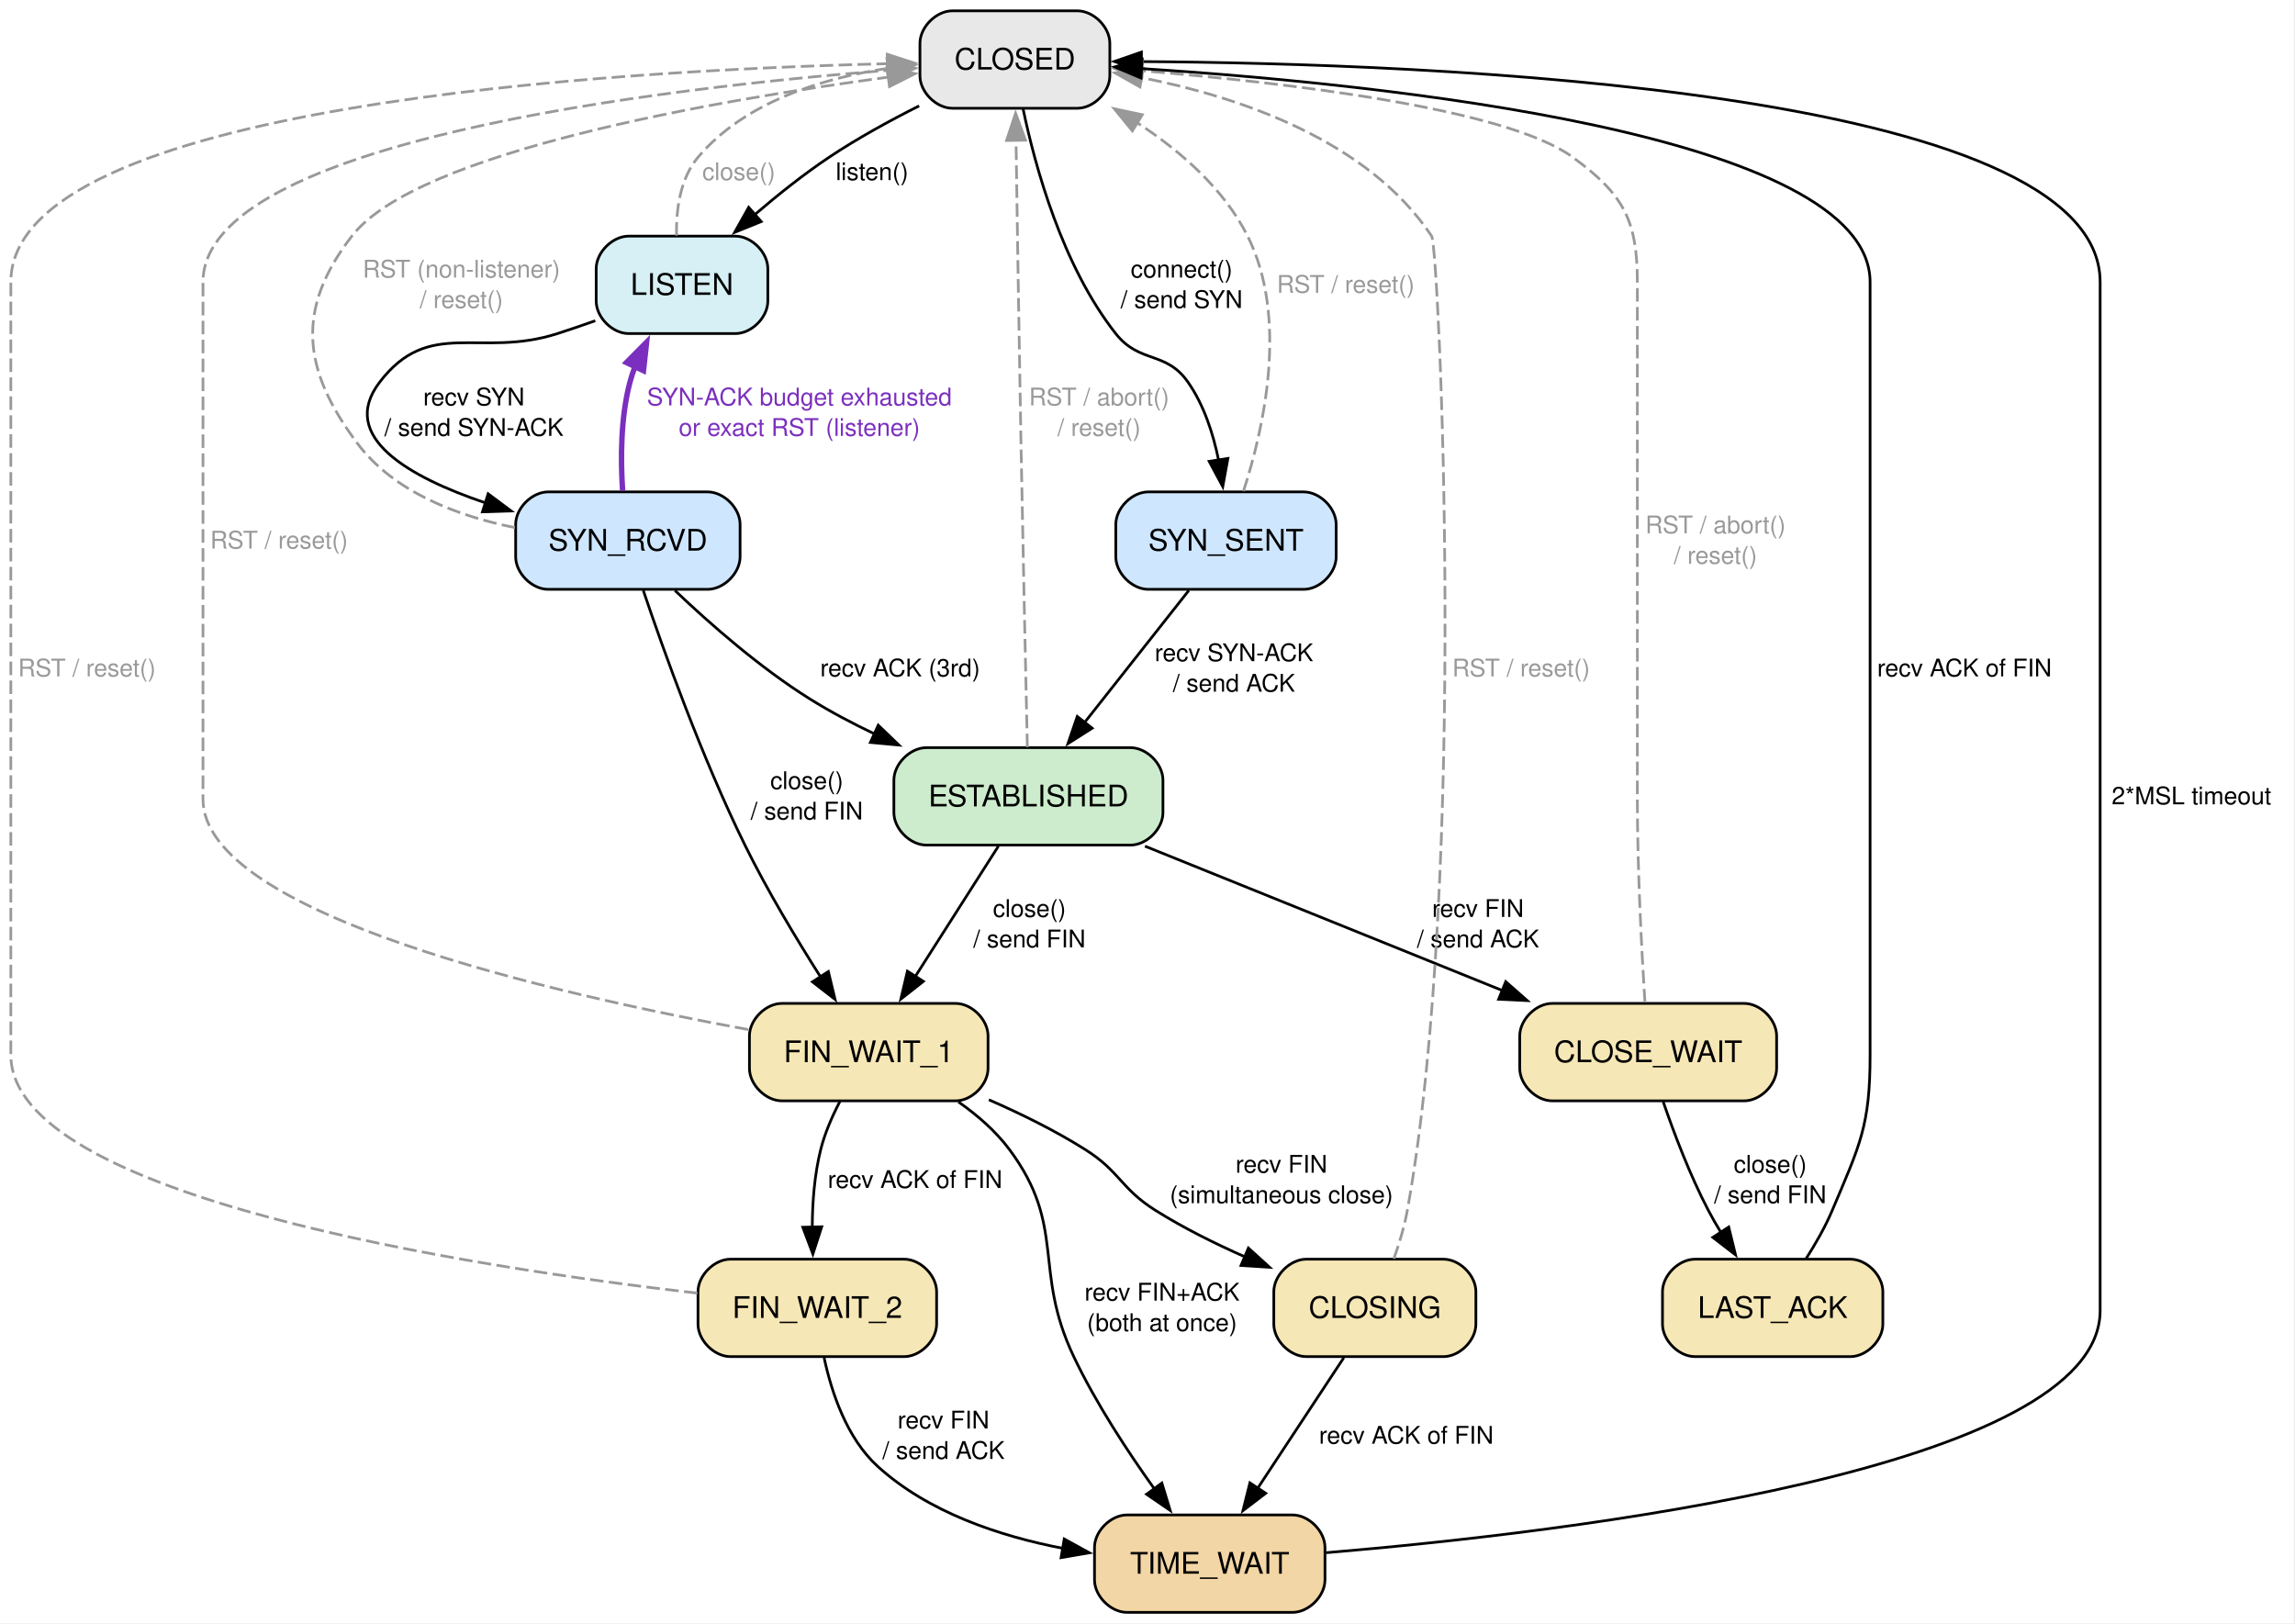
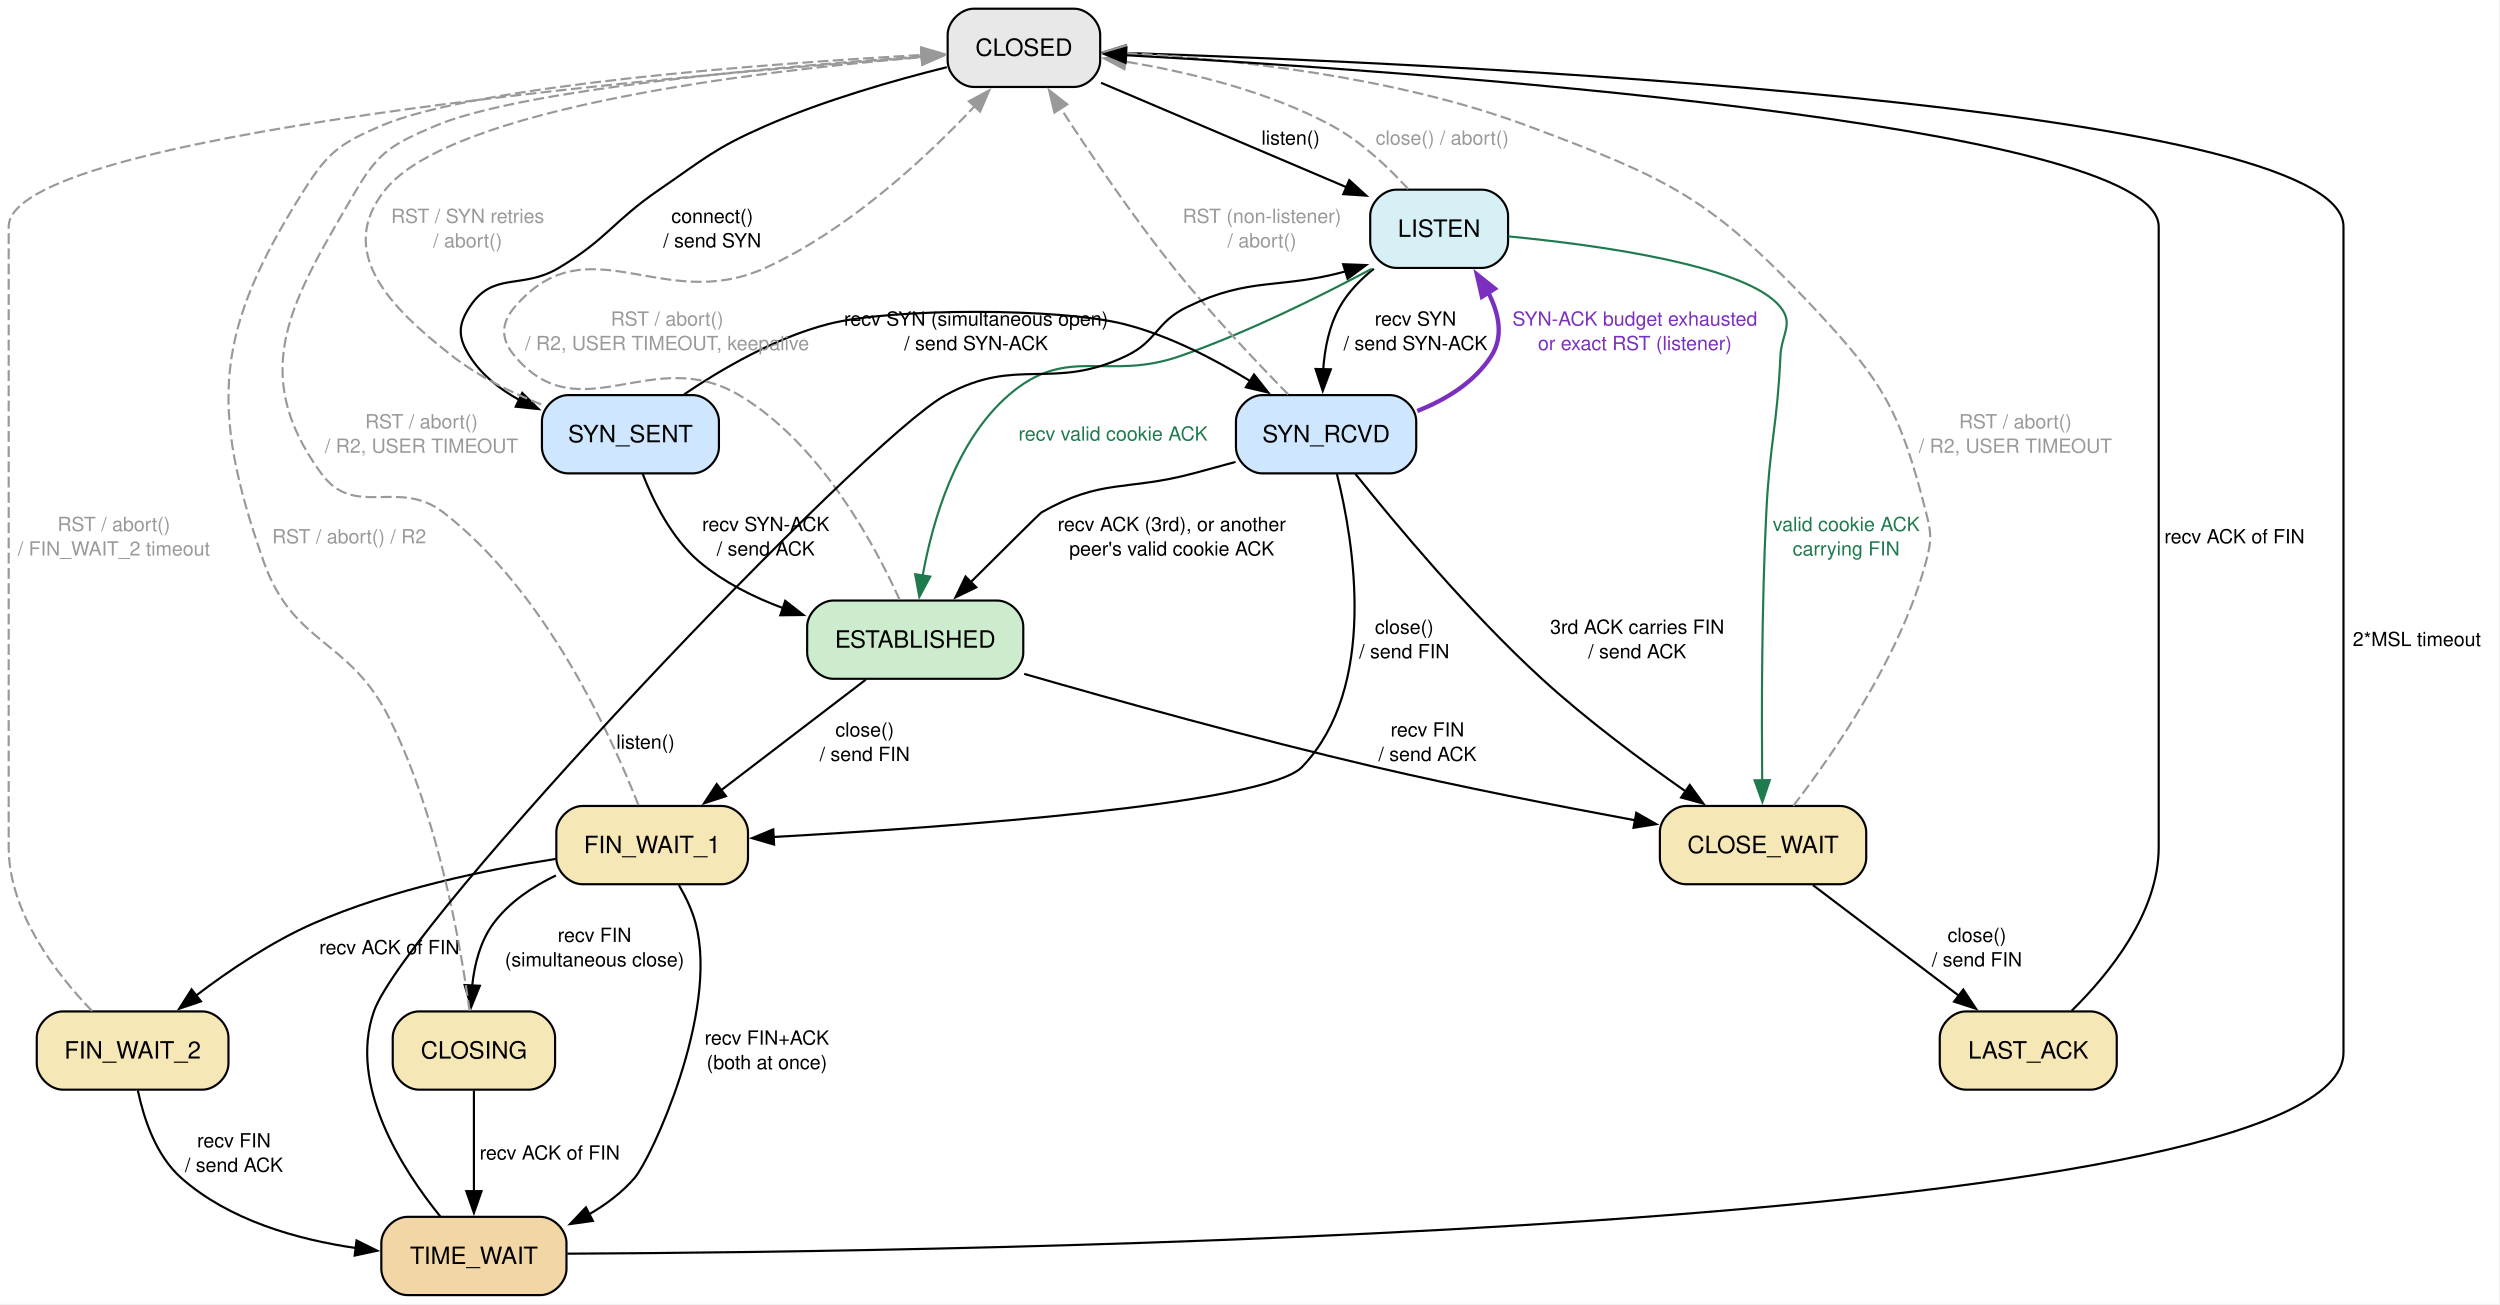
- <svg xmlns="http://www.w3.org/2000/svg" width="848pt" height="600pt" viewBox="0.00 0.00 848.00 600.00">
+ <svg xmlns="http://www.w3.org/2000/svg" width="1150pt" height="600pt" viewBox="0.00 0.00 1150.00 600.00">
  <g id="graph0" class="graph" transform="scale(1 1) rotate(0) translate(4 595.75)">
-     <polygon fill="white" stroke="none" points="-4,4 -4,-595.75 843.5,-595.75 843.5,4 -4,4" />
+     <polygon fill="white" stroke="none" points="-4,4 -4,-595.75 1145.5,-595.75 1145.5,4 -4,4" />
    <g id="node1" class="node">
-       <path fill="#e8e8e8" stroke="black" d="M394.08,-591.75C394.08,-591.75 347.92,-591.75 347.92,-591.75 341.92,-591.75 335.92,-585.75 335.92,-579.75 335.92,-579.75 335.92,-567.75 335.92,-567.75 335.92,-561.75 341.92,-555.75 347.92,-555.75 347.92,-555.75 394.08,-555.75 394.08,-555.75 400.08,-555.75 406.08,-561.75 406.08,-567.75 406.08,-567.75 406.08,-579.75 406.08,-579.75 406.08,-585.75 400.08,-591.75 394.08,-591.75" />
-       <text xml:space="preserve" text-anchor="middle" x="371" y="-570.05" font-family="Helvetica,sans-Serif" font-size="11.00">CLOSED</text>
+       <path fill="#e8e8e8" stroke="black" d="M490.08,-591.75C490.08,-591.75 443.92,-591.75 443.92,-591.75 437.92,-591.75 431.92,-585.75 431.92,-579.75 431.92,-579.75 431.92,-567.75 431.92,-567.75 431.92,-561.75 437.92,-555.75 443.92,-555.75 443.92,-555.75 490.08,-555.75 490.08,-555.75 496.08,-555.75 502.08,-561.75 502.08,-567.75 502.08,-567.75 502.08,-579.75 502.08,-579.75 502.08,-585.75 496.08,-591.75 490.08,-591.75" />
+       <text xml:space="preserve" text-anchor="middle" x="467" y="-570.05" font-family="Helvetica,sans-Serif" font-size="11.00">CLOSED</text>
    </g>
    <g id="node2" class="node">
-       <path fill="#d6f0f5" stroke="black" d="M267.71,-508.5C267.71,-508.5 228.29,-508.5 228.29,-508.5 222.29,-508.5 216.29,-502.5 216.29,-496.5 216.29,-496.5 216.29,-484.5 216.29,-484.5 216.29,-478.5 222.29,-472.5 228.29,-472.5 228.29,-472.5 267.71,-472.5 267.71,-472.5 273.71,-472.5 279.71,-478.5 279.71,-484.5 279.71,-484.5 279.71,-496.5 279.71,-496.5 279.71,-502.5 273.71,-508.5 267.71,-508.5" />
-       <text xml:space="preserve" text-anchor="middle" x="248" y="-486.8" font-family="Helvetica,sans-Serif" font-size="11.00">LISTEN</text>
+       <path fill="#d6f0f5" stroke="black" d="M677.71,-508.5C677.71,-508.5 638.29,-508.5 638.29,-508.5 632.29,-508.5 626.29,-502.5 626.29,-496.5 626.29,-496.5 626.29,-484.5 626.29,-484.5 626.29,-478.5 632.29,-472.5 638.29,-472.5 638.29,-472.5 677.71,-472.5 677.71,-472.5 683.71,-472.5 689.71,-478.5 689.71,-484.5 689.71,-484.5 689.71,-496.5 689.71,-496.5 689.71,-502.5 683.71,-508.5 677.71,-508.5" />
+       <text xml:space="preserve" text-anchor="middle" x="658" y="-486.8" font-family="Helvetica,sans-Serif" font-size="11.00">LISTEN</text>
    </g>
    <g id="edge2" class="edge">
-       <path fill="none" stroke="black" d="M335.62,-556.63C324.7,-551.14 312.83,-544.64 302.5,-537.75 293,-531.41 283.28,-523.66 274.74,-516.32" />
-       <polygon fill="black" stroke="black" points="277.27,-513.88 267.45,-509.9 272.64,-519.14 277.27,-513.88" />
-       <text xml:space="preserve" text-anchor="middle" x="318.25" y="-529.2" font-family="Helvetica,sans-Serif" font-size="9.00">listen()</text>
+       <path fill="none" stroke="black" d="M502.48,-557.66C534.41,-544.08 581.39,-524.09 615.36,-509.64" />
+       <polygon fill="black" stroke="black" points="616.66,-512.89 624.5,-505.75 613.92,-506.45 616.66,-512.89" />
+       <text xml:space="preserve" text-anchor="middle" x="589.69" y="-529.2" font-family="Helvetica,sans-Serif" font-size="9.00">listen()</text>
    </g>
    <g id="node3" class="node">
-       <path fill="#cfe6ff" stroke="black" d="M477.71,-414C477.71,-414 420.29,-414 420.29,-414 414.29,-414 408.29,-408 408.29,-402 408.29,-402 408.29,-390 408.29,-390 408.29,-384 414.29,-378 420.29,-378 420.29,-378 477.71,-378 477.71,-378 483.71,-378 489.71,-384 489.71,-390 489.71,-390 489.71,-402 489.71,-402 489.71,-408 483.71,-414 477.71,-414" />
-       <text xml:space="preserve" text-anchor="middle" x="449" y="-392.3" font-family="Helvetica,sans-Serif" font-size="11.00">SYN_SENT</text>
+       <path fill="#cfe6ff" stroke="black" d="M314.71,-414C314.71,-414 257.29,-414 257.29,-414 251.29,-414 245.29,-408 245.29,-402 245.29,-402 245.29,-390 245.29,-390 245.29,-384 251.29,-378 257.29,-378 257.29,-378 314.71,-378 314.71,-378 320.71,-378 326.71,-384 326.71,-390 326.71,-390 326.71,-402 326.71,-402 326.71,-408 320.71,-414 314.71,-414" />
+       <text xml:space="preserve" text-anchor="middle" x="286" y="-392.3" font-family="Helvetica,sans-Serif" font-size="11.00">SYN_SENT</text>
    </g>
    <g id="edge1" class="edge">
-       <path fill="none" stroke="black" d="M374.02,-555.56C378.47,-534.22 388.49,-497.59 408.25,-472.5 417.12,-461.24 426.81,-466.26 435,-454.5 440.85,-446.11 444.26,-435.55 446.26,-425.78" />
-       <polygon fill="black" stroke="black" points="449.71,-426.37 447.81,-415.94 442.79,-425.28 449.71,-426.37" />
-       <text xml:space="preserve" text-anchor="middle" x="432.62" y="-493.2" font-family="Helvetica,sans-Serif" font-size="9.00">connect()</text>
-       <text xml:space="preserve" text-anchor="middle" x="432.62" y="-481.95" font-family="Helvetica,sans-Serif" font-size="9.00">/ send SYN</text>
+       <path fill="none" stroke="black" d="M431.54,-564.84C407.44,-558.86 375.12,-549.64 348,-537.75 324.86,-527.6 320.09,-522.79 299.25,-508.5 277.76,-493.77 275.37,-485.84 253,-472.5 235.91,-462.31 222.88,-471.16 212,-454.5 206.53,-446.13 206.65,-440.45 212,-432 217.53,-423.27 225.88,-416.68 235.02,-411.71" />
+       <polygon fill="black" stroke="black" points="236.22,-415.01 243.77,-407.58 233.23,-408.68 236.22,-415.01" />
+       <text xml:space="preserve" text-anchor="middle" x="323.62" y="-493.2" font-family="Helvetica,sans-Serif" font-size="9.00">connect()</text>
+       <text xml:space="preserve" text-anchor="middle" x="323.62" y="-481.95" font-family="Helvetica,sans-Serif" font-size="9.00">/ send SYN</text>
+     </g>
+     <g id="edge25" class="edge">
+       <path fill="none" stroke="#999999" stroke-dasharray="5,2" d="M643.78,-508.79C634.78,-518.66 622.35,-530.47 609,-537.75 579.38,-553.9 542.26,-562.71 513.4,-567.45" />
+       <polygon fill="#999999" stroke="#999999" points="513.23,-563.94 503.87,-568.91 514.29,-570.86 513.23,-563.94" />
+       <text xml:space="preserve" text-anchor="middle" x="659.44" y="-529.2" font-family="Helvetica,sans-Serif" font-size="9.00" fill="#999999">close() / abort()</text>
+     </g>
+     <g id="node4" class="node">
+       <path fill="#cfe6ff" stroke="black" d="M635.46,-414C635.46,-414 576.54,-414 576.54,-414 570.54,-414 564.54,-408 564.54,-402 564.54,-402 564.54,-390 564.54,-390 564.54,-384 570.54,-378 576.54,-378 576.54,-378 635.46,-378 635.46,-378 641.46,-378 647.46,-384 647.46,-390 647.46,-390 647.46,-402 647.46,-402 647.46,-408 641.46,-414 635.46,-414" />
+       <text xml:space="preserve" text-anchor="middle" x="606" y="-392.3" font-family="Helvetica,sans-Serif" font-size="11.00">SYN_RCVD</text>
+     </g>
+     <g id="edge3" class="edge">
+       <path fill="none" stroke="black" d="M627.96,-472.12C621.82,-467.2 616.08,-461.3 612.25,-454.5 607.38,-445.85 605.34,-435.32 604.67,-425.63" />
+       <polygon fill="black" stroke="black" points="608.17,-425.87 604.46,-415.95 601.17,-426.02 608.17,-425.87" />
+       <text xml:space="preserve" text-anchor="middle" x="647.12" y="-445.95" font-family="Helvetica,sans-Serif" font-size="9.00">recv SYN</text>
+       <text xml:space="preserve" text-anchor="middle" x="647.12" y="-434.7" font-family="Helvetica,sans-Serif" font-size="9.00">/ send SYN-ACK</text>
+     </g>
+     <g id="node5" class="node">
+       <path fill="#cdeccd" stroke="black" d="M454.71,-319.5C454.71,-319.5 379.29,-319.5 379.29,-319.5 373.29,-319.5 367.29,-313.5 367.29,-307.5 367.29,-307.5 367.29,-295.5 367.29,-295.5 367.29,-289.5 373.29,-283.5 379.29,-283.5 379.29,-283.5 454.71,-283.5 454.71,-283.5 460.71,-283.5 466.71,-289.5 466.71,-295.5 466.71,-295.5 466.71,-307.5 466.71,-307.5 466.71,-313.5 460.71,-319.5 454.71,-319.5" />
+       <text xml:space="preserve" text-anchor="middle" x="417" y="-297.8" font-family="Helvetica,sans-Serif" font-size="11.00">ESTABLISHED</text>
+     </g>
+     <g id="edge9" class="edge">
+       <path fill="none" stroke="#1f7a4d" d="M627.01,-472.12C603.47,-459.52 569.97,-442.85 539,-432 505.02,-420.09 487.23,-437.57 460,-414 435.62,-392.9 425,-356.34 420.41,-330.85" />
+       <polygon fill="#1f7a4d" stroke="#1f7a4d" points="423.9,-330.52 418.89,-321.18 416.98,-331.6 423.9,-330.52" />
+       <text xml:space="preserve" text-anchor="middle" x="508" y="-393.07" font-family="Helvetica,sans-Serif" font-size="9.00" fill="#1f7a4d">recv valid cookie ACK</text>
+     </g>
+     <g id="node10" class="node">
+       <path fill="#f6e7b6" stroke="black" d="M842.46,-225C842.46,-225 771.54,-225 771.54,-225 765.54,-225 759.54,-219 759.54,-213 759.54,-213 759.54,-201 759.54,-201 759.54,-195 765.54,-189 771.54,-189 771.54,-189 842.46,-189 842.46,-189 848.46,-189 854.46,-195 854.46,-201 854.46,-201 854.46,-213 854.46,-213 854.46,-219 848.46,-225 842.46,-225" />
+       <text xml:space="preserve" text-anchor="middle" x="807" y="-203.3" font-family="Helvetica,sans-Serif" font-size="11.00">CLOSE_WAIT</text>
+     </g>
+     <g id="edge10" class="edge">
+       <path fill="none" stroke="#1f7a4d" d="M689.91,-487C731.19,-483.03 799.63,-473.67 815,-454.5 821.25,-446.7 815.45,-441.99 815,-432 813.55,-399.9 810.1,-392.09 808.5,-360 806.36,-317.14 806.33,-267.41 806.6,-236.82" />
+       <polygon fill="#1f7a4d" stroke="#1f7a4d" points="810.1,-236.89 806.7,-226.85 803.1,-236.81 810.1,-236.89" />
+       <text xml:space="preserve" text-anchor="middle" x="845.25" y="-351.45" font-family="Helvetica,sans-Serif" font-size="9.00" fill="#1f7a4d">valid cookie ACK</text>
+       <text xml:space="preserve" text-anchor="middle" x="845.25" y="-340.2" font-family="Helvetica,sans-Serif" font-size="9.00" fill="#1f7a4d">carrying FIN</text>
+     </g>
+     <g id="edge23" class="edge">
+       <path fill="none" stroke="#999999" stroke-dasharray="5,2" d="M244.94,-409.71C231.08,-415.21 216.08,-422.58 204,-432 175.11,-454.54 150.27,-479.95 173.25,-508.5 203.7,-546.33 345.04,-563.11 420.01,-569.45" />
+       <polygon fill="#999999" stroke="#999999" points="419.68,-572.94 429.93,-570.26 420.25,-565.96 419.68,-572.94" />
+       <text xml:space="preserve" text-anchor="middle" x="211.12" y="-493.2" font-family="Helvetica,sans-Serif" font-size="9.00" fill="#999999">RST / SYN retries</text>
+       <text xml:space="preserve" text-anchor="middle" x="211.12" y="-481.95" font-family="Helvetica,sans-Serif" font-size="9.00" fill="#999999">/ abort()</text>
+     </g>
+     <g id="edge5" class="edge">
+       <path fill="none" stroke="black" d="M310.71,-414.36C328.17,-426.14 352.66,-440.36 376.75,-446.62 406.11,-454.26 483.86,-454.12 513.25,-446.62 533.76,-441.39 554.61,-430.6 571.34,-420.31" />
+       <polygon fill="black" stroke="black" points="572.85,-423.5 579.41,-415.18 569.09,-417.6 572.85,-423.5" />
+       <text xml:space="preserve" text-anchor="middle" x="445" y="-445.95" font-family="Helvetica,sans-Serif" font-size="9.00">recv SYN (simultaneous open)</text>
+       <text xml:space="preserve" text-anchor="middle" x="445" y="-434.7" font-family="Helvetica,sans-Serif" font-size="9.00">/ send SYN-ACK</text>
+     </g>
+     <g id="edge4" class="edge">
+       <path fill="none" stroke="black" d="M291.64,-377.7C296.6,-364.98 305.01,-348.11 317.5,-337.5 328.68,-328.01 342.6,-321.03 356.46,-315.92" />
+       <polygon fill="black" stroke="black" points="357.2,-319.36 365.56,-312.85 354.96,-312.73 357.2,-319.36" />
+       <text xml:space="preserve" text-anchor="middle" x="348.25" y="-351.45" font-family="Helvetica,sans-Serif" font-size="9.00">recv SYN-ACK</text>
+       <text xml:space="preserve" text-anchor="middle" x="348.25" y="-340.2" font-family="Helvetica,sans-Serif" font-size="9.00">/ send ACK</text>
+     </g>
+     <g id="edge24" class="edge">
+       <path fill="none" stroke="#999999" stroke-dasharray="5,2" d="M588.55,-414.35C573.91,-429.25 552.76,-451.57 536,-472.5 516.82,-496.45 497.19,-525.49 483.8,-546.14" />
+       <polygon fill="#999999" stroke="#999999" points="481.04,-543.96 478.58,-554.27 486.93,-547.75 481.04,-543.96" />
+       <text xml:space="preserve" text-anchor="middle" x="576.5" y="-493.2" font-family="Helvetica,sans-Serif" font-size="9.00" fill="#999999">RST (non-listener)</text>
+       <text xml:space="preserve" text-anchor="middle" x="576.5" y="-481.95" font-family="Helvetica,sans-Serif" font-size="9.00" fill="#999999">/ abort()</text>
+     </g>
+     <g id="edge11" class="edge">
+       <path fill="none" stroke="#7b2fbe" stroke-width="2" d="M647.94,-406.68C661.12,-411.91 674.24,-419.89 682,-432 687.79,-441.04 685.49,-451.7 680.5,-461.38" />
+       <polygon fill="#7b2fbe" stroke="#7b2fbe" stroke-width="2" points="677.71,-459.24 675.34,-469.56 683.63,-462.97 677.71,-459.24" />
+       <text xml:space="preserve" text-anchor="middle" x="748.04" y="-445.95" font-family="Helvetica,sans-Serif" font-size="9.00" fill="#7b2fbe">SYN-ACK budget exhausted</text>
+       <text xml:space="preserve" text-anchor="middle" x="748.04" y="-434.7" font-family="Helvetica,sans-Serif" font-size="9.00" fill="#7b2fbe">or exact RST (listener)</text>
+     </g>
+     <g id="edge6" class="edge">
+       <path fill="none" stroke="black" d="M564.36,-383.27C557.88,-381.49 551.27,-379.68 545,-378 513.97,-369.69 502.93,-375.86 475,-360 474.47,-359.7 457.67,-343.02 442.29,-327.71" />
+       <polygon fill="black" stroke="black" points="445.09,-325.57 435.54,-320.99 440.15,-330.53 445.09,-325.57" />
+       <text xml:space="preserve" text-anchor="middle" x="535" y="-351.45" font-family="Helvetica,sans-Serif" font-size="9.00">recv ACK (3rd), or another</text>
+       <text xml:space="preserve" text-anchor="middle" x="535" y="-340.2" font-family="Helvetica,sans-Serif" font-size="9.00">peer's valid cookie ACK</text>
+     </g>
+     <g id="node6" class="node">
+       <path fill="#f6e7b6" stroke="black" d="M328.08,-225C328.08,-225 263.91,-225 263.91,-225 257.91,-225 251.91,-219 251.91,-213 251.91,-213 251.91,-201 251.91,-201 251.91,-195 257.91,-189 263.91,-189 263.91,-189 328.08,-189 328.08,-189 334.08,-189 340.08,-195 340.08,-201 340.08,-201 340.08,-213 340.08,-213 340.08,-219 334.08,-225 328.08,-225" />
+       <text xml:space="preserve" text-anchor="middle" x="296" y="-203.3" font-family="Helvetica,sans-Serif" font-size="11.00">FIN_WAIT_1</text>
+     </g>
+     <g id="edge13" class="edge">
+       <path fill="none" stroke="black" d="M610.99,-377.64C618.86,-346.15 629.93,-279.52 595,-243 578.52,-225.77 433.62,-215.32 351.75,-210.74" />
+       <polygon fill="black" stroke="black" points="352.08,-207.25 341.9,-210.2 351.7,-214.24 352.08,-207.25" />
+       <text xml:space="preserve" text-anchor="middle" x="641.97" y="-304.2" font-family="Helvetica,sans-Serif" font-size="9.00">close()</text>
+       <text xml:space="preserve" text-anchor="middle" x="641.97" y="-292.95" font-family="Helvetica,sans-Serif" font-size="9.00">/ send FIN</text>
+     </g>
+     <g id="edge7" class="edge">
+       <path fill="none" stroke="black" d="M619.47,-377.77C637.69,-354.98 671.79,-314.11 705.25,-283.5 725.89,-264.62 751.14,-245.86 771.32,-231.77" />
+       <polygon fill="black" stroke="black" points="773.29,-234.66 779.53,-226.1 769.31,-228.9 773.29,-234.66" />
+       <text xml:space="preserve" text-anchor="middle" x="749.12" y="-304.2" font-family="Helvetica,sans-Serif" font-size="9.00">3rd ACK carries FIN</text>
+       <text xml:space="preserve" text-anchor="middle" x="749.12" y="-292.95" font-family="Helvetica,sans-Serif" font-size="9.00">/ send ACK</text>
+     </g>
+     <g id="edge26" class="edge">
+       <path fill="none" stroke="#999999" stroke-dasharray="5,2" d="M409.81,-319.91C398.31,-345.31 373.25,-391.9 336,-414 295.94,-437.77 262.73,-396.35 232.75,-432 226.31,-439.65 226.25,-446.9 232.75,-454.5 266.46,-493.89 300.82,-451.01 348,-472.5 386.36,-489.98 422.18,-523.4 444.29,-546.84" />
+       <polygon fill="#999999" stroke="#999999" points="441.7,-549.18 451.05,-554.16 446.84,-544.44 441.7,-549.18" />
+       <text xml:space="preserve" text-anchor="middle" x="302.88" y="-445.95" font-family="Helvetica,sans-Serif" font-size="9.00" fill="#999999">RST / abort()</text>
+       <text xml:space="preserve" text-anchor="middle" x="302.88" y="-434.7" font-family="Helvetica,sans-Serif" font-size="9.00" fill="#999999">/ R2, USER TIMEOUT, keepalive</text>
+     </g>
+     <g id="edge12" class="edge">
+       <path fill="none" stroke="black" d="M394.24,-283.1C375.48,-268.76 348.66,-248.26 327.78,-232.3" />
+       <polygon fill="black" stroke="black" points="329.93,-229.53 319.86,-226.24 325.68,-235.09 329.93,-229.53" />
+       <text xml:space="preserve" text-anchor="middle" x="393.77" y="-256.95" font-family="Helvetica,sans-Serif" font-size="9.00">close()</text>
+       <text xml:space="preserve" text-anchor="middle" x="393.77" y="-245.7" font-family="Helvetica,sans-Serif" font-size="9.00">/ send FIN</text>
    </g>
    <g id="edge20" class="edge">
-       <path fill="none" stroke="#999999" stroke-dasharray="5,2" d="M245.97,-508.7C245.79,-518.29 247.29,-529.85 254,-537.75 271.25,-558.04 299.74,-566.85 324.28,-570.55" />
-       <polygon fill="#999999" stroke="#999999" points="323.73,-574.01 334.09,-571.77 324.6,-567.06 323.73,-574.01" />
-       <text xml:space="preserve" text-anchor="middle" x="269" y="-529.2" font-family="Helvetica,sans-Serif" font-size="9.00" fill="#999999">close()</text>
-     </g>
-     <g id="node4" class="node">
-       <path fill="#cfe6ff" stroke="black" d="M257.46,-414C257.46,-414 198.54,-414 198.54,-414 192.54,-414 186.54,-408 186.54,-402 186.54,-402 186.54,-390 186.54,-390 186.54,-384 192.54,-378 198.54,-378 198.54,-378 257.46,-378 257.46,-378 263.46,-378 269.46,-384 269.46,-390 269.46,-390 269.46,-402 269.46,-402 269.46,-408 263.46,-414 257.46,-414" />
-       <text xml:space="preserve" text-anchor="middle" x="228" y="-392.3" font-family="Helvetica,sans-Serif" font-size="11.00">SYN_RCVD</text>
-     </g>
-     <g id="edge3" class="edge">
-       <path fill="none" stroke="black" d="M215.95,-477.25C211.29,-475.59 206.54,-473.96 202,-472.5 173.15,-463.24 154.63,-478.59 136.25,-454.5 120.88,-434.36 147.13,-419.49 175.43,-409.92" />
-       <polygon fill="black" stroke="black" points="176.36,-413.3 184.85,-406.96 174.26,-406.62 176.36,-413.3" />
-       <text xml:space="preserve" text-anchor="middle" x="171.12" y="-445.95" font-family="Helvetica,sans-Serif" font-size="9.00">recv SYN</text>
-       <text xml:space="preserve" text-anchor="middle" x="171.12" y="-434.7" font-family="Helvetica,sans-Serif" font-size="9.00">/ send SYN-ACK</text>
+       <path fill="none" stroke="black" d="M467.11,-285.76C509.75,-273.48 572.73,-255.97 628.25,-243 668.12,-233.68 713.39,-224.84 748.4,-218.37" />
+       <polygon fill="black" stroke="black" points="748.69,-221.87 757.89,-216.63 747.42,-214.99 748.69,-221.87" />
+       <text xml:space="preserve" text-anchor="middle" x="652.62" y="-256.95" font-family="Helvetica,sans-Serif" font-size="9.00">recv FIN</text>
+       <text xml:space="preserve" text-anchor="middle" x="652.62" y="-245.7" font-family="Helvetica,sans-Serif" font-size="9.00">/ send ACK</text>
+     </g>
+     <g id="edge27" class="edge">
+       <path fill="none" stroke="#999999" stroke-dasharray="5,2" d="M289.69,-225.37C277.38,-256.86 247.15,-323.52 200,-360 179.24,-376.06 159.23,-356.8 143.75,-378 109.29,-425.21 130.48,-458.05 160,-508.5 170.41,-526.29 177.06,-529.62 196,-537.75 235.27,-554.6 353.51,-565.07 420.1,-569.79" />
+       <polygon fill="#999999" stroke="#999999" points="419.78,-573.28 430,-570.48 420.27,-566.3 419.78,-573.28" />
+       <text xml:space="preserve" text-anchor="middle" x="189.88" y="-398.7" font-family="Helvetica,sans-Serif" font-size="9.00" fill="#999999">RST / abort()</text>
+       <text xml:space="preserve" text-anchor="middle" x="189.88" y="-387.45" font-family="Helvetica,sans-Serif" font-size="9.00" fill="#999999">/ R2, USER TIMEOUT</text>
+     </g>
+     <g id="node7" class="node">
+       <path fill="#f6e7b6" stroke="black" d="M89.09,-130.5C89.09,-130.5 24.91,-130.5 24.91,-130.5 18.91,-130.5 12.91,-124.5 12.91,-118.5 12.91,-118.5 12.91,-106.5 12.91,-106.5 12.91,-100.5 18.91,-94.5 24.91,-94.5 24.91,-94.5 89.09,-94.5 89.09,-94.5 95.09,-94.5 101.09,-100.5 101.09,-106.5 101.09,-106.5 101.09,-118.5 101.09,-118.5 101.09,-124.5 95.09,-130.5 89.09,-130.5" />
+       <text xml:space="preserve" text-anchor="middle" x="57" y="-108.8" font-family="Helvetica,sans-Serif" font-size="11.00">FIN_WAIT_2</text>
+     </g>
+     <g id="edge14" class="edge">
+       <path fill="none" stroke="black" d="M251.62,-200.65C219.66,-195.7 176.05,-186.67 140.25,-171 120.93,-162.54 101.42,-149.36 86.14,-137.76" />
+       <polygon fill="black" stroke="black" points="88.45,-135.12 78.42,-131.73 84.14,-140.64 88.45,-135.12" />
+       <text xml:space="preserve" text-anchor="middle" x="175.12" y="-156.82" font-family="Helvetica,sans-Serif" font-size="9.00">recv ACK of FIN</text>
+     </g>
+     <g id="node8" class="node">
+       <path fill="#f6e7b6" stroke="black" d="M239.34,-130.5C239.34,-130.5 188.66,-130.5 188.66,-130.5 182.66,-130.5 176.66,-124.5 176.66,-118.5 176.66,-118.5 176.66,-106.5 176.66,-106.5 176.66,-100.5 182.66,-94.5 188.66,-94.5 188.66,-94.5 239.34,-94.5 239.34,-94.5 245.34,-94.5 251.34,-100.5 251.34,-106.5 251.34,-106.5 251.34,-118.5 251.34,-118.5 251.34,-124.5 245.34,-130.5 239.34,-130.5" />
+       <text xml:space="preserve" text-anchor="middle" x="214" y="-108.8" font-family="Helvetica,sans-Serif" font-size="11.00">CLOSING</text>
+     </g>
+     <g id="edge15" class="edge">
+       <path fill="none" stroke="black" d="M251.72,-193.03C240.82,-187.83 230.21,-180.7 223,-171 216.96,-162.87 214.26,-152.29 213.23,-142.43" />
+       <polygon fill="black" stroke="black" points="216.73,-142.29 212.74,-132.48 209.73,-142.63 216.73,-142.29" />
+       <text xml:space="preserve" text-anchor="middle" x="269.5" y="-162.45" font-family="Helvetica,sans-Serif" font-size="9.00">recv FIN</text>
+       <text xml:space="preserve" text-anchor="middle" x="269.5" y="-151.2" font-family="Helvetica,sans-Serif" font-size="9.00">(simultaneous close)</text>
+     </g>
+     <g id="node9" class="node">
+       <path fill="#f3d6a6" stroke="black" d="M244.58,-36C244.58,-36 183.41,-36 183.41,-36 177.41,-36 171.41,-30 171.41,-24 171.41,-24 171.41,-12 171.41,-12 171.41,-6 177.41,0 183.41,0 183.41,0 244.58,0 244.58,0 250.58,0 256.58,-6 256.58,-12 256.58,-12 256.58,-24 256.58,-24 256.58,-30 250.58,-36 244.58,-36" />
+       <text xml:space="preserve" text-anchor="middle" x="214" y="-14.3" font-family="Helvetica,sans-Serif" font-size="11.00">TIME_WAIT</text>
+     </g>
+     <g id="edge16" class="edge">
+       <path fill="none" stroke="black" d="M308.28,-188.61C311.43,-183.22 314.38,-177.09 316,-171 326.86,-130.12 295.39,-62.62 288,-54 282.21,-47.25 274.83,-41.7 266.99,-37.18" />
+       <polygon fill="black" stroke="black" points="268.72,-34.14 258.23,-32.68 265.52,-40.37 268.72,-34.14" />
+       <text xml:space="preserve" text-anchor="middle" x="348.76" y="-115.2" font-family="Helvetica,sans-Serif" font-size="9.00">recv FIN+ACK</text>
+       <text xml:space="preserve" text-anchor="middle" x="348.76" y="-103.95" font-family="Helvetica,sans-Serif" font-size="9.00">(both at once)</text>
+     </g>
+     <g id="edge28" class="edge">
+       <path fill="none" stroke="#999999" stroke-dasharray="5,2" d="M38.34,-130.69C21.71,-147.95 0,-176.2 0,-206 0,-491.5 0,-491.5 0,-491.5 0,-533.86 302.08,-560.64 420.33,-569.5" />
+       <polygon fill="#999999" stroke="#999999" points="419.78,-572.97 430.01,-570.21 420.29,-565.99 419.78,-572.97" />
+       <text xml:space="preserve" text-anchor="middle" x="48.38" y="-351.45" font-family="Helvetica,sans-Serif" font-size="9.00" fill="#999999">RST / abort()</text>
+       <text xml:space="preserve" text-anchor="middle" x="48.38" y="-340.2" font-family="Helvetica,sans-Serif" font-size="9.00" fill="#999999">/ FIN_WAIT_2 timeout</text>
+     </g>
+     <g id="edge17" class="edge">
+       <path fill="none" stroke="black" d="M59.44,-94C62.14,-81.17 67.74,-64.25 79.25,-54 101.2,-34.44 132.71,-25.57 159.74,-21.64" />
+       <polygon fill="black" stroke="black" points="160.01,-25.13 169.5,-20.43 159.15,-18.19 160.01,-25.13" />
+       <text xml:space="preserve" text-anchor="middle" x="103.62" y="-67.95" font-family="Helvetica,sans-Serif" font-size="9.00">recv FIN</text>
+       <text xml:space="preserve" text-anchor="middle" x="103.62" y="-56.7" font-family="Helvetica,sans-Serif" font-size="9.00">/ send ACK</text>
+     </g>
+     <g id="edge29" class="edge">
+       <path fill="none" stroke="#999999" stroke-dasharray="5,2" d="M211.99,-130.74C208.09,-159.83 197.78,-219.93 175,-265.5 156.66,-302.19 130.85,-298.8 117.25,-337.5 91.9,-409.63 95.12,-443.89 136,-508.5 146.84,-525.63 152.38,-529.73 171,-537.75 214.66,-556.57 348.17,-566.41 420.03,-570.46" />
+       <polygon fill="#999999" stroke="#999999" points="419.75,-573.95 429.92,-571 420.13,-566.96 419.75,-573.95" />
+       <text xml:space="preserve" text-anchor="middle" x="156.62" y="-345.82" font-family="Helvetica,sans-Serif" font-size="9.00" fill="#999999">RST / abort() / R2</text>
    </g>
    <g id="edge18" class="edge">
-       <path fill="none" stroke="#999999" stroke-dasharray="5,2" d="M455.47,-414.3C462.89,-437.18 472.22,-478.14 457,-508.5 448.22,-526.02 432.14,-539.99 416.24,-550.37" />
-       <polygon fill="#999999" stroke="#999999" points="414.42,-547.38 407.72,-555.58 418.07,-553.35 414.42,-547.38" />
-       <text xml:space="preserve" text-anchor="middle" x="493.24" y="-487.57" font-family="Helvetica,sans-Serif" font-size="9.00" fill="#999999">RST / reset()</text>
-     </g>
-     <g id="node5" class="node">
-       <path fill="#cdeccd" stroke="black" d="M413.71,-319.5C413.71,-319.5 338.29,-319.5 338.29,-319.5 332.29,-319.5 326.29,-313.5 326.29,-307.5 326.29,-307.5 326.29,-295.5 326.29,-295.5 326.29,-289.5 332.29,-283.5 338.29,-283.5 338.29,-283.5 413.71,-283.5 413.71,-283.5 419.71,-283.5 425.71,-289.5 425.71,-295.5 425.71,-295.5 425.71,-307.5 425.71,-307.5 425.71,-313.5 419.71,-319.5 413.71,-319.5" />
-       <text xml:space="preserve" text-anchor="middle" x="376" y="-297.8" font-family="Helvetica,sans-Serif" font-size="11.00">ESTABLISHED</text>
-     </g>
-     <g id="edge4" class="edge">
-       <path fill="none" stroke="black" d="M435.27,-377.6C424.36,-363.78 408.93,-344.23 396.55,-328.54" />
-       <polygon fill="black" stroke="black" points="399.55,-326.69 390.61,-321.01 394.05,-331.03 399.55,-326.69" />
-       <text xml:space="preserve" text-anchor="middle" x="451.94" y="-351.45" font-family="Helvetica,sans-Serif" font-size="9.00">recv SYN-ACK</text>
-       <text xml:space="preserve" text-anchor="middle" x="451.94" y="-340.2" font-family="Helvetica,sans-Serif" font-size="9.00">/ send ACK</text>
+       <path fill="none" stroke="black" d="M214,-94.1C214,-81.05 214,-62.9 214,-47.71" />
+       <polygon fill="black" stroke="black" points="217.5,-47.83 214,-37.83 210.5,-47.83 217.5,-47.83" />
+       <text xml:space="preserve" text-anchor="middle" x="248.88" y="-62.33" font-family="Helvetica,sans-Serif" font-size="9.00">recv ACK of FIN</text>
    </g>
    <g id="edge19" class="edge">
-       <path fill="none" stroke="#999999" stroke-dasharray="5,2" d="M186.29,-400.8C165.35,-405.02 141.6,-413.8 128,-432 107.64,-459.25 105.22,-481.57 126,-508.5 150.02,-539.64 260.08,-558.63 324.22,-567.25" />
-       <polygon fill="#999999" stroke="#999999" points="323.76,-570.72 334.13,-568.54 324.67,-563.77 323.76,-570.72" />
-       <text xml:space="preserve" text-anchor="middle" x="166.5" y="-493.2" font-family="Helvetica,sans-Serif" font-size="9.00" fill="#999999">RST (non-listener)</text>
-       <text xml:space="preserve" text-anchor="middle" x="166.5" y="-481.95" font-family="Helvetica,sans-Serif" font-size="9.00" fill="#999999">/ reset()</text>
-     </g>
-     <g id="edge6" class="edge">
-       <path fill="none" stroke="#7b2fbe" stroke-width="2" d="M226.06,-414.4C225.29,-425.96 225.29,-441.37 228.75,-454.5 229.27,-456.48 229.93,-458.47 230.69,-460.44" />
-       <polygon fill="#7b2fbe" stroke="#7b2fbe" stroke-width="2" points="227.46,-461.8 234.92,-469.32 233.77,-458.78 227.46,-461.8" />
-       <text xml:space="preserve" text-anchor="middle" x="291.38" y="-445.95" font-family="Helvetica,sans-Serif" font-size="9.00" fill="#7b2fbe">SYN-ACK budget exhausted</text>
-       <text xml:space="preserve" text-anchor="middle" x="291.38" y="-434.7" font-family="Helvetica,sans-Serif" font-size="9.00" fill="#7b2fbe">or exact RST (listener)</text>
-     </g>
-     <g id="edge5" class="edge">
-       <path fill="none" stroke="black" d="M245.4,-377.56C258.34,-365.25 276.88,-348.97 295.25,-337.5 302.72,-332.83 310.92,-328.49 319.15,-324.57" />
-       <polygon fill="black" stroke="black" points="320.51,-327.8 328.15,-320.46 317.6,-321.43 320.51,-327.8" />
-       <text xml:space="preserve" text-anchor="middle" x="328.62" y="-345.82" font-family="Helvetica,sans-Serif" font-size="9.00">recv ACK (3rd)</text>
-     </g>
-     <g id="node6" class="node">
-       <path fill="#f6e7b6" stroke="black" d="M349.08,-225C349.08,-225 284.92,-225 284.92,-225 278.92,-225 272.92,-219 272.92,-213 272.92,-213 272.92,-201 272.92,-201 272.92,-195 278.92,-189 284.92,-189 284.92,-189 349.08,-189 349.08,-189 355.08,-189 361.08,-195 361.08,-201 361.08,-201 361.08,-213 361.08,-213 361.08,-219 355.08,-225 349.08,-225" />
-       <text xml:space="preserve" text-anchor="middle" x="317" y="-203.3" font-family="Helvetica,sans-Serif" font-size="11.00">FIN_WAIT_1</text>
+       <path fill="none" stroke="black" d="M256.94,-19.06C430.9,-19.85 1074,-28.39 1074,-111.5 1074,-491.5 1074,-491.5 1074,-491.5 1074,-547.99 655.66,-566.68 513.57,-571.4" />
+       <polygon fill="black" stroke="black" points="513.65,-567.9 503.77,-571.72 513.88,-574.9 513.65,-567.9" />
+       <text xml:space="preserve" text-anchor="middle" x="1107.75" y="-298.57" font-family="Helvetica,sans-Serif" font-size="9.00">2*MSL timeout</text>
    </g>
    <g id="edge8" class="edge">
-       <path fill="none" stroke="black" d="M233.69,-377.6C241.21,-355.32 255.39,-315.73 271.25,-283.5 279.47,-266.79 290.2,-248.94 299.2,-234.78" />
-       <polygon fill="black" stroke="black" points="302.08,-236.78 304.56,-226.48 296.2,-232.98 302.08,-236.78" />
-       <text xml:space="preserve" text-anchor="middle" x="294.12" y="-304.2" font-family="Helvetica,sans-Serif" font-size="9.00">close()</text>
-       <text xml:space="preserve" text-anchor="middle" x="294.12" y="-292.95" font-family="Helvetica,sans-Serif" font-size="9.00">/ send FIN</text>
+       <path fill="none" stroke="black" d="M198.56,-36.15C180.98,-57.85 156.14,-96.49 168,-130.5 182.14,-171.07 393.31,-393.37 431,-414 464.11,-432.12 479.93,-415.74 514,-432 528.41,-438.88 527.63,-447.55 542,-454.5 571.25,-468.65 584.27,-462.49 615.17,-470.96" />
+       <polygon fill="black" stroke="black" points="613.84,-474.21 624.43,-473.82 615.91,-467.52 613.84,-474.21" />
+       <text xml:space="preserve" text-anchor="middle" x="292.94" y="-251.32" font-family="Helvetica,sans-Serif" font-size="9.00">listen()</text>
+     </g>
+     <g id="edge30" class="edge">
+       <path fill="none" stroke="#999999" stroke-dasharray="5,2" d="M820.92,-225.1C839.14,-248.69 870.14,-293.34 882,-337.5 884.59,-347.16 884.49,-350.31 882,-360 870.07,-406.43 862.81,-419.55 830,-454.5 782.78,-504.79 763.61,-513.58 699,-537.75 637.5,-560.75 561.45,-568.67 513.57,-571.37" />
+       <polygon fill="#999999" stroke="#999999" points="513.65,-567.86 503.84,-571.86 514,-574.85 513.65,-567.86" />
+       <text xml:space="preserve" text-anchor="middle" x="923.07" y="-398.7" font-family="Helvetica,sans-Serif" font-size="9.00" fill="#999999">RST / abort()</text>
+       <text xml:space="preserve" text-anchor="middle" x="923.07" y="-387.45" font-family="Helvetica,sans-Serif" font-size="9.00" fill="#999999">/ R2, USER TIMEOUT</text>
+     </g>
+     <g id="node11" class="node">
+       <path fill="#f6e7b6" stroke="black" d="M957.71,-130.5C957.71,-130.5 900.29,-130.5 900.29,-130.5 894.29,-130.5 888.29,-124.5 888.29,-118.5 888.29,-118.5 888.29,-106.5 888.29,-106.5 888.29,-100.5 894.29,-94.5 900.29,-94.5 900.29,-94.5 957.71,-94.5 957.71,-94.5 963.71,-94.5 969.71,-100.5 969.71,-106.5 969.71,-106.5 969.71,-118.5 969.71,-118.5 969.71,-124.5 963.71,-130.5 957.71,-130.5" />
+       <text xml:space="preserve" text-anchor="middle" x="929" y="-108.8" font-family="Helvetica,sans-Serif" font-size="11.00">LAST_ACK</text>
    </g>
    <g id="edge21" class="edge">
-       <path fill="none" stroke="#999999" stroke-dasharray="5,2" d="M375.61,-319.68C375.05,-344.48 374,-391.75 373.25,-432 372.53,-470.74 371.84,-515.48 371.42,-543.93" />
-       <polygon fill="#999999" stroke="#999999" points="367.92,-543.85 371.27,-553.9 374.92,-543.95 367.92,-543.85" />
-       <text xml:space="preserve" text-anchor="middle" x="402.12" y="-445.95" font-family="Helvetica,sans-Serif" font-size="9.00" fill="#999999">RST / abort()</text>
-       <text xml:space="preserve" text-anchor="middle" x="402.12" y="-434.7" font-family="Helvetica,sans-Serif" font-size="9.00" fill="#999999">/ reset()</text>
-     </g>
-     <g id="edge7" class="edge">
-       <path fill="none" stroke="black" d="M364.9,-283.1C356.25,-269.54 344.08,-250.46 334.17,-234.92" />
-       <polygon fill="black" stroke="black" points="337.19,-233.15 328.86,-226.6 331.29,-236.91 337.19,-233.15" />
-       <text xml:space="preserve" text-anchor="middle" x="376.39" y="-256.95" font-family="Helvetica,sans-Serif" font-size="9.00">close()</text>
-       <text xml:space="preserve" text-anchor="middle" x="376.39" y="-245.7" font-family="Helvetica,sans-Serif" font-size="9.00">/ send FIN</text>
-     </g>
-     <g id="node10" class="node">
-       <path fill="#f6e7b6" stroke="black" d="M640.46,-225C640.46,-225 569.54,-225 569.54,-225 563.54,-225 557.54,-219 557.54,-213 557.54,-213 557.54,-201 557.54,-201 557.54,-195 563.54,-189 569.54,-189 569.54,-189 640.46,-189 640.46,-189 646.46,-189 652.46,-195 652.46,-201 652.46,-201 652.46,-213 652.46,-213 652.46,-219 646.46,-225 640.46,-225" />
-       <text xml:space="preserve" text-anchor="middle" x="605" y="-203.3" font-family="Helvetica,sans-Serif" font-size="11.00">CLOSE_WAIT</text>
-     </g>
-     <g id="edge15" class="edge">
-       <path fill="none" stroke="black" d="M419.07,-283.1C456.54,-267.97 510.99,-245.97 551.29,-229.7" />
-       <polygon fill="black" stroke="black" points="552.37,-233.04 560.33,-226.04 549.74,-226.54 552.37,-233.04" />
-       <text xml:space="preserve" text-anchor="middle" x="542.12" y="-256.95" font-family="Helvetica,sans-Serif" font-size="9.00">recv FIN</text>
-       <text xml:space="preserve" text-anchor="middle" x="542.12" y="-245.7" font-family="Helvetica,sans-Serif" font-size="9.00">/ send ACK</text>
+       <path fill="none" stroke="black" d="M829.95,-188.6C848.95,-174.2 876.15,-153.57 897.24,-137.58" />
+       <polygon fill="black" stroke="black" points="899.1,-140.57 904.95,-131.73 894.87,-134.99 899.1,-140.57" />
+       <text xml:space="preserve" text-anchor="middle" x="905.39" y="-162.45" font-family="Helvetica,sans-Serif" font-size="9.00">close()</text>
+       <text xml:space="preserve" text-anchor="middle" x="905.39" y="-151.2" font-family="Helvetica,sans-Serif" font-size="9.00">/ send FIN</text>
    </g>
    <g id="edge22" class="edge">
-       <path fill="none" stroke="#999999" stroke-dasharray="5,2" d="M272.45,-215.34C201.56,-228.3 71,-257.95 71,-300.5 71,-491.5 71,-491.5 71,-491.5 71,-543.36 240.12,-563.15 324.4,-569.79" />
-       <polygon fill="#999999" stroke="#999999" points="323.96,-573.27 334.19,-570.53 324.49,-566.29 323.96,-573.27" />
-       <text xml:space="preserve" text-anchor="middle" x="99.12" y="-393.07" font-family="Helvetica,sans-Serif" font-size="9.00" fill="#999999">RST / reset()</text>
-     </g>
-     <g id="node7" class="node">
-       <path fill="#f6e7b6" stroke="black" d="M330.08,-130.5C330.08,-130.5 265.91,-130.5 265.91,-130.5 259.91,-130.5 253.91,-124.5 253.91,-118.5 253.91,-118.5 253.91,-106.5 253.91,-106.5 253.91,-100.5 259.91,-94.5 265.91,-94.5 265.91,-94.5 330.08,-94.5 330.08,-94.5 336.08,-94.5 342.08,-100.5 342.08,-106.5 342.08,-106.5 342.08,-118.5 342.08,-118.5 342.08,-124.5 336.08,-130.5 330.08,-130.5" />
-       <text xml:space="preserve" text-anchor="middle" x="298" y="-108.8" font-family="Helvetica,sans-Serif" font-size="11.00">FIN_WAIT_2</text>
-     </g>
-     <g id="edge9" class="edge">
-       <path fill="none" stroke="black" d="M306.36,-188.8C303.49,-183.31 300.77,-177.08 299.25,-171 296.95,-161.84 296.18,-151.6 296.13,-142.33" />
-       <polygon fill="black" stroke="black" points="299.62,-142.47 296.36,-132.39 292.63,-142.3 299.62,-142.47" />
-       <text xml:space="preserve" text-anchor="middle" x="334.12" y="-156.82" font-family="Helvetica,sans-Serif" font-size="9.00">recv ACK of FIN</text>
-     </g>
-     <g id="node8" class="node">
-       <path fill="#f6e7b6" stroke="black" d="M529.34,-130.5C529.34,-130.5 478.67,-130.5 478.67,-130.5 472.67,-130.5 466.67,-124.5 466.67,-118.5 466.67,-118.5 466.67,-106.5 466.67,-106.5 466.67,-100.5 472.67,-94.5 478.67,-94.5 478.67,-94.5 529.34,-94.5 529.34,-94.5 535.34,-94.5 541.34,-100.5 541.34,-106.5 541.34,-106.5 541.34,-118.5 541.34,-118.5 541.34,-124.5 535.34,-130.5 529.34,-130.5" />
-       <text xml:space="preserve" text-anchor="middle" x="504" y="-108.8" font-family="Helvetica,sans-Serif" font-size="11.00">CLOSING</text>
-     </g>
-     <g id="edge10" class="edge">
-       <path fill="none" stroke="black" d="M361.39,-189.4C373.33,-184.19 385.97,-177.96 397,-171 409.92,-162.85 410.06,-156.63 423,-148.5 433.23,-142.08 444.83,-136.3 456,-131.36" />
-       <polygon fill="black" stroke="black" points="457.28,-134.62 465.12,-127.5 454.55,-128.18 457.28,-134.62" />
-       <text xml:space="preserve" text-anchor="middle" x="469.5" y="-162.45" font-family="Helvetica,sans-Serif" font-size="9.00">recv FIN</text>
-       <text xml:space="preserve" text-anchor="middle" x="469.5" y="-151.2" font-family="Helvetica,sans-Serif" font-size="9.00">(simultaneous close)</text>
-     </g>
-     <g id="node9" class="node">
-       <path fill="#f3d6a6" stroke="black" d="M473.58,-36C473.58,-36 412.42,-36 412.42,-36 406.42,-36 400.42,-30 400.42,-24 400.42,-24 400.42,-12 400.42,-12 400.42,-6 406.42,0 412.42,0 412.42,0 473.58,0 473.58,0 479.58,0 485.58,-6 485.58,-12 485.58,-12 485.58,-24 485.58,-24 485.58,-30 479.58,-36 473.58,-36" />
-       <text xml:space="preserve" text-anchor="middle" x="443" y="-14.3" font-family="Helvetica,sans-Serif" font-size="11.00">TIME_WAIT</text>
-     </g>
-     <g id="edge11" class="edge">
-       <path fill="none" stroke="black" d="M350.11,-188.64C357.13,-183.72 363.93,-177.81 369,-171 390.25,-142.44 377.45,-126.65 392.75,-94.5 400.94,-77.29 412.62,-59.47 422.66,-45.47" />
-       <polygon fill="black" stroke="black" points="425.3,-47.79 428.39,-37.66 419.65,-43.65 425.3,-47.79" />
-       <text xml:space="preserve" text-anchor="middle" x="425.38" y="-115.2" font-family="Helvetica,sans-Serif" font-size="9.00">recv FIN+ACK</text>
-       <text xml:space="preserve" text-anchor="middle" x="425.38" y="-103.95" font-family="Helvetica,sans-Serif" font-size="9.00">(both at once)</text>
-     </g>
-     <g id="edge23" class="edge">
-       <path fill="none" stroke="#999999" stroke-dasharray="5,2" d="M253.71,-117.94C170.69,-127.49 0,-153.52 0,-206 0,-491.5 0,-491.5 0,-491.5 0,-557.14 224.44,-569.83 324.19,-572.22" />
-       <polygon fill="#999999" stroke="#999999" points="323.84,-575.71 333.91,-572.43 323.99,-568.72 323.84,-575.71" />
-       <text xml:space="preserve" text-anchor="middle" x="28.12" y="-345.82" font-family="Helvetica,sans-Serif" font-size="9.00" fill="#999999">RST / reset()</text>
-     </g>
-     <g id="edge12" class="edge">
-       <path fill="none" stroke="black" d="M300.51,-94.08C303.25,-81.28 308.86,-64.39 320.25,-54 338.89,-36.99 365.23,-28.19 388.74,-23.66" />
-       <polygon fill="black" stroke="black" points="389.23,-27.12 398.51,-22.01 388.07,-20.22 389.23,-27.12" />
-       <text xml:space="preserve" text-anchor="middle" x="344.62" y="-67.95" font-family="Helvetica,sans-Serif" font-size="9.00">recv FIN</text>
-       <text xml:space="preserve" text-anchor="middle" x="344.62" y="-56.7" font-family="Helvetica,sans-Serif" font-size="9.00">/ send ACK</text>
-     </g>
-     <g id="edge24" class="edge">
-       <path fill="none" stroke="#999999" stroke-dasharray="5,2" d="M511.04,-130.67C513.02,-136.26 514.92,-142.56 516,-148.5 538.46,-272.61 527.67,-504.5 525,-508.5 501.3,-544.07 453.77,-559.98 417.75,-567.08" />
-       <polygon fill="#999999" stroke="#999999" points="417.22,-563.62 407.99,-568.82 418.45,-570.51 417.22,-563.62" />
-       <text xml:space="preserve" text-anchor="middle" x="558.05" y="-345.82" font-family="Helvetica,sans-Serif" font-size="9.00" fill="#999999">RST / reset()</text>
-     </g>
-     <g id="edge13" class="edge">
-       <path fill="none" stroke="black" d="M492.53,-94.1C483.58,-80.54 471,-61.46 460.75,-45.92" />
-       <polygon fill="black" stroke="black" points="463.68,-44.01 455.26,-37.58 457.84,-47.86 463.68,-44.01" />
-       <text xml:space="preserve" text-anchor="middle" x="515.63" y="-62.33" font-family="Helvetica,sans-Serif" font-size="9.00">recv ACK of FIN</text>
-     </g>
-     <g id="edge14" class="edge">
-       <path fill="none" stroke="black" d="M486.01,-22.05C575.19,-29.55 772,-52.76 772,-111.5 772,-491.5 772,-491.5 772,-491.5 772,-563.13 523.1,-572.33 417.49,-573" />
-       <polygon fill="black" stroke="black" points="417.73,-569.5 407.75,-573.04 417.76,-576.5 417.73,-569.5" />
-       <text xml:space="preserve" text-anchor="middle" x="805.75" y="-298.57" font-family="Helvetica,sans-Serif" font-size="9.00">2*MSL timeout</text>
-     </g>
-     <g id="edge25" class="edge">
-       <path fill="none" stroke="#999999" stroke-dasharray="5,2" d="M603.8,-225.38C602.62,-243.96 601,-274.3 601,-300.5 601,-491.5 601,-491.5 601,-491.5 601,-514.66 595.71,-524.1 577,-537.75 552.27,-555.79 470.64,-565.25 417.87,-569.61" />
-       <polygon fill="#999999" stroke="#999999" points="417.63,-566.12 407.94,-570.39 418.18,-573.1 417.63,-566.12" />
-       <text xml:space="preserve" text-anchor="middle" x="629.88" y="-398.7" font-family="Helvetica,sans-Serif" font-size="9.00" fill="#999999">RST / abort()</text>
-       <text xml:space="preserve" text-anchor="middle" x="629.88" y="-387.45" font-family="Helvetica,sans-Serif" font-size="9.00" fill="#999999">/ reset()</text>
-     </g>
-     <g id="node11" class="node">
-       <path fill="#f6e7b6" stroke="black" d="M679.71,-130.5C679.71,-130.5 622.29,-130.5 622.29,-130.5 616.29,-130.5 610.29,-124.5 610.29,-118.5 610.29,-118.5 610.29,-106.5 610.29,-106.5 610.29,-100.5 616.29,-94.5 622.29,-94.5 622.29,-94.5 679.71,-94.5 679.71,-94.5 685.71,-94.5 691.71,-100.5 691.71,-106.5 691.71,-106.5 691.71,-118.5 691.71,-118.5 691.71,-124.5 685.71,-130.5 679.71,-130.5" />
-       <text xml:space="preserve" text-anchor="middle" x="651" y="-108.8" font-family="Helvetica,sans-Serif" font-size="11.00">LAST_ACK</text>
-     </g>
-     <g id="edge16" class="edge">
-       <path fill="none" stroke="black" d="M610.54,-188.7C614.55,-177.04 620.44,-161.49 627.25,-148.5 628.67,-145.79 630.26,-143.03 631.92,-140.32" />
-       <polygon fill="black" stroke="black" points="634.76,-142.38 637.28,-132.09 628.89,-138.56 634.76,-142.38" />
-       <text xml:space="preserve" text-anchor="middle" x="650.12" y="-162.45" font-family="Helvetica,sans-Serif" font-size="9.00">close()</text>
-       <text xml:space="preserve" text-anchor="middle" x="650.12" y="-151.2" font-family="Helvetica,sans-Serif" font-size="9.00">/ send FIN</text>
-     </g>
-     <g id="edge17" class="edge">
-       <path fill="none" stroke="black" d="M663.35,-130.7C666.86,-136.19 670.43,-142.42 673,-148.5 683.24,-172.73 687,-179.7 687,-206 687,-491.5 687,-491.5 687,-491.5 687,-546.46 505.46,-564.78 417.58,-570.43" />
-       <polygon fill="black" stroke="black" points="417.61,-566.92 407.84,-571.03 418.03,-573.91 417.61,-566.92" />
-       <text xml:space="preserve" text-anchor="middle" x="721.88" y="-345.82" font-family="Helvetica,sans-Serif" font-size="9.00">recv ACK of FIN</text>
+       <path fill="none" stroke="black" d="M948.98,-130.82C966.43,-147.97 989,-175.95 989,-206 989,-491.5 989,-491.5 989,-491.5 989,-539.36 641.96,-563.19 513.81,-570.36" />
+       <polygon fill="black" stroke="black" points="513.77,-566.85 503.98,-570.9 514.16,-573.84 513.77,-566.85" />
+       <text xml:space="preserve" text-anchor="middle" x="1023.88" y="-345.82" font-family="Helvetica,sans-Serif" font-size="9.00">recv ACK of FIN</text>
    </g>
  </g>
</svg>
